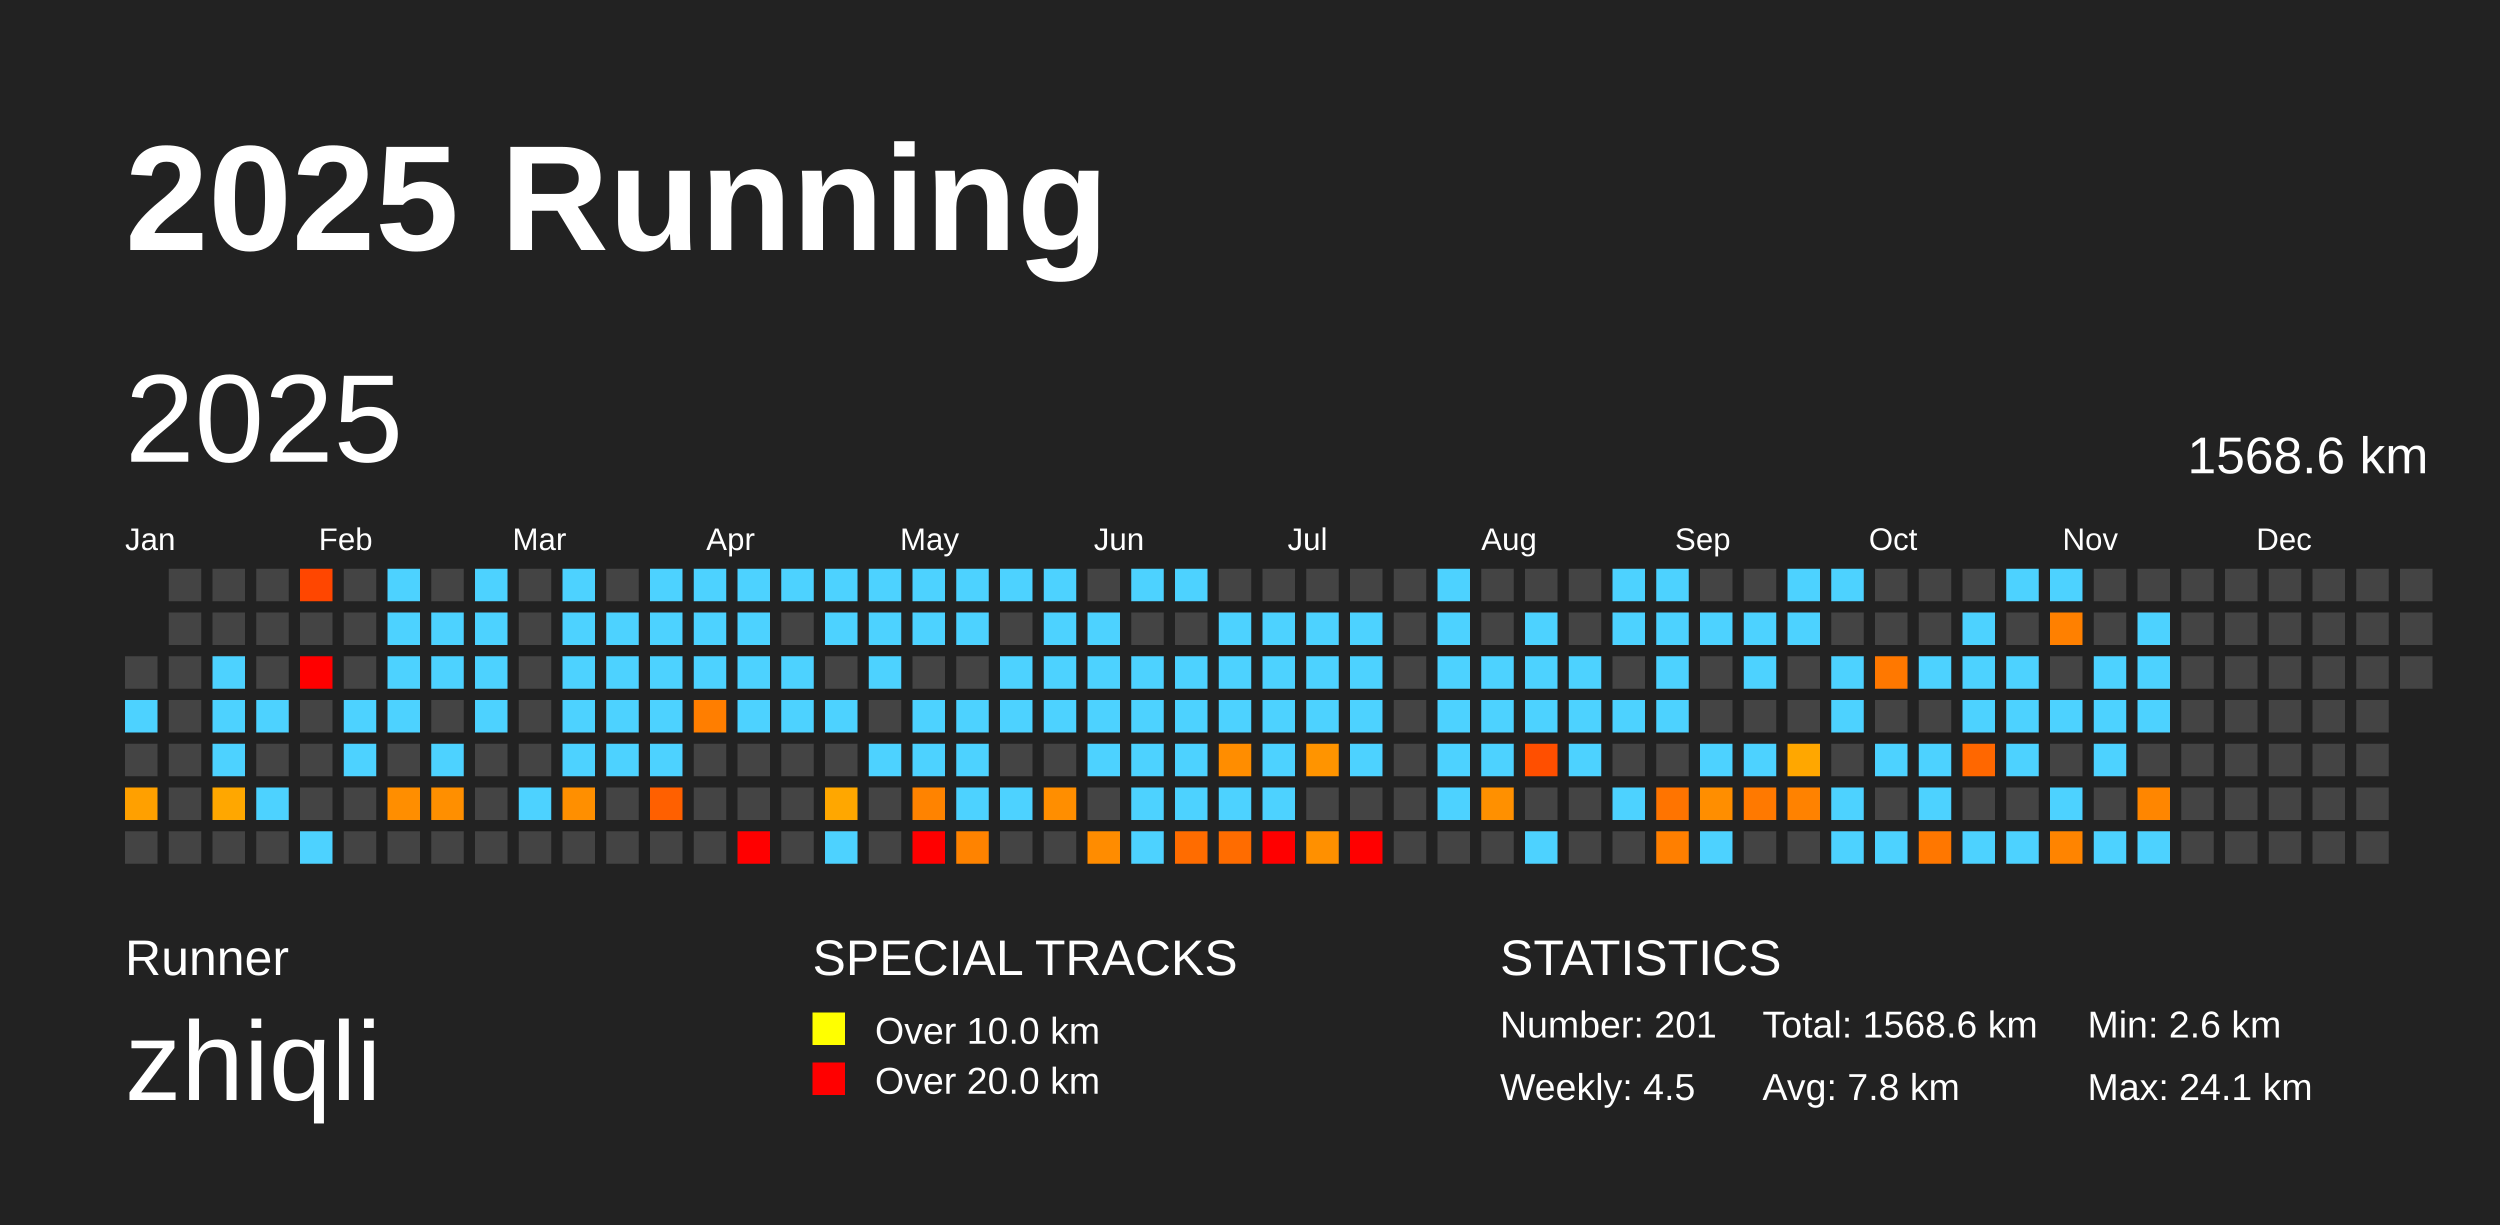
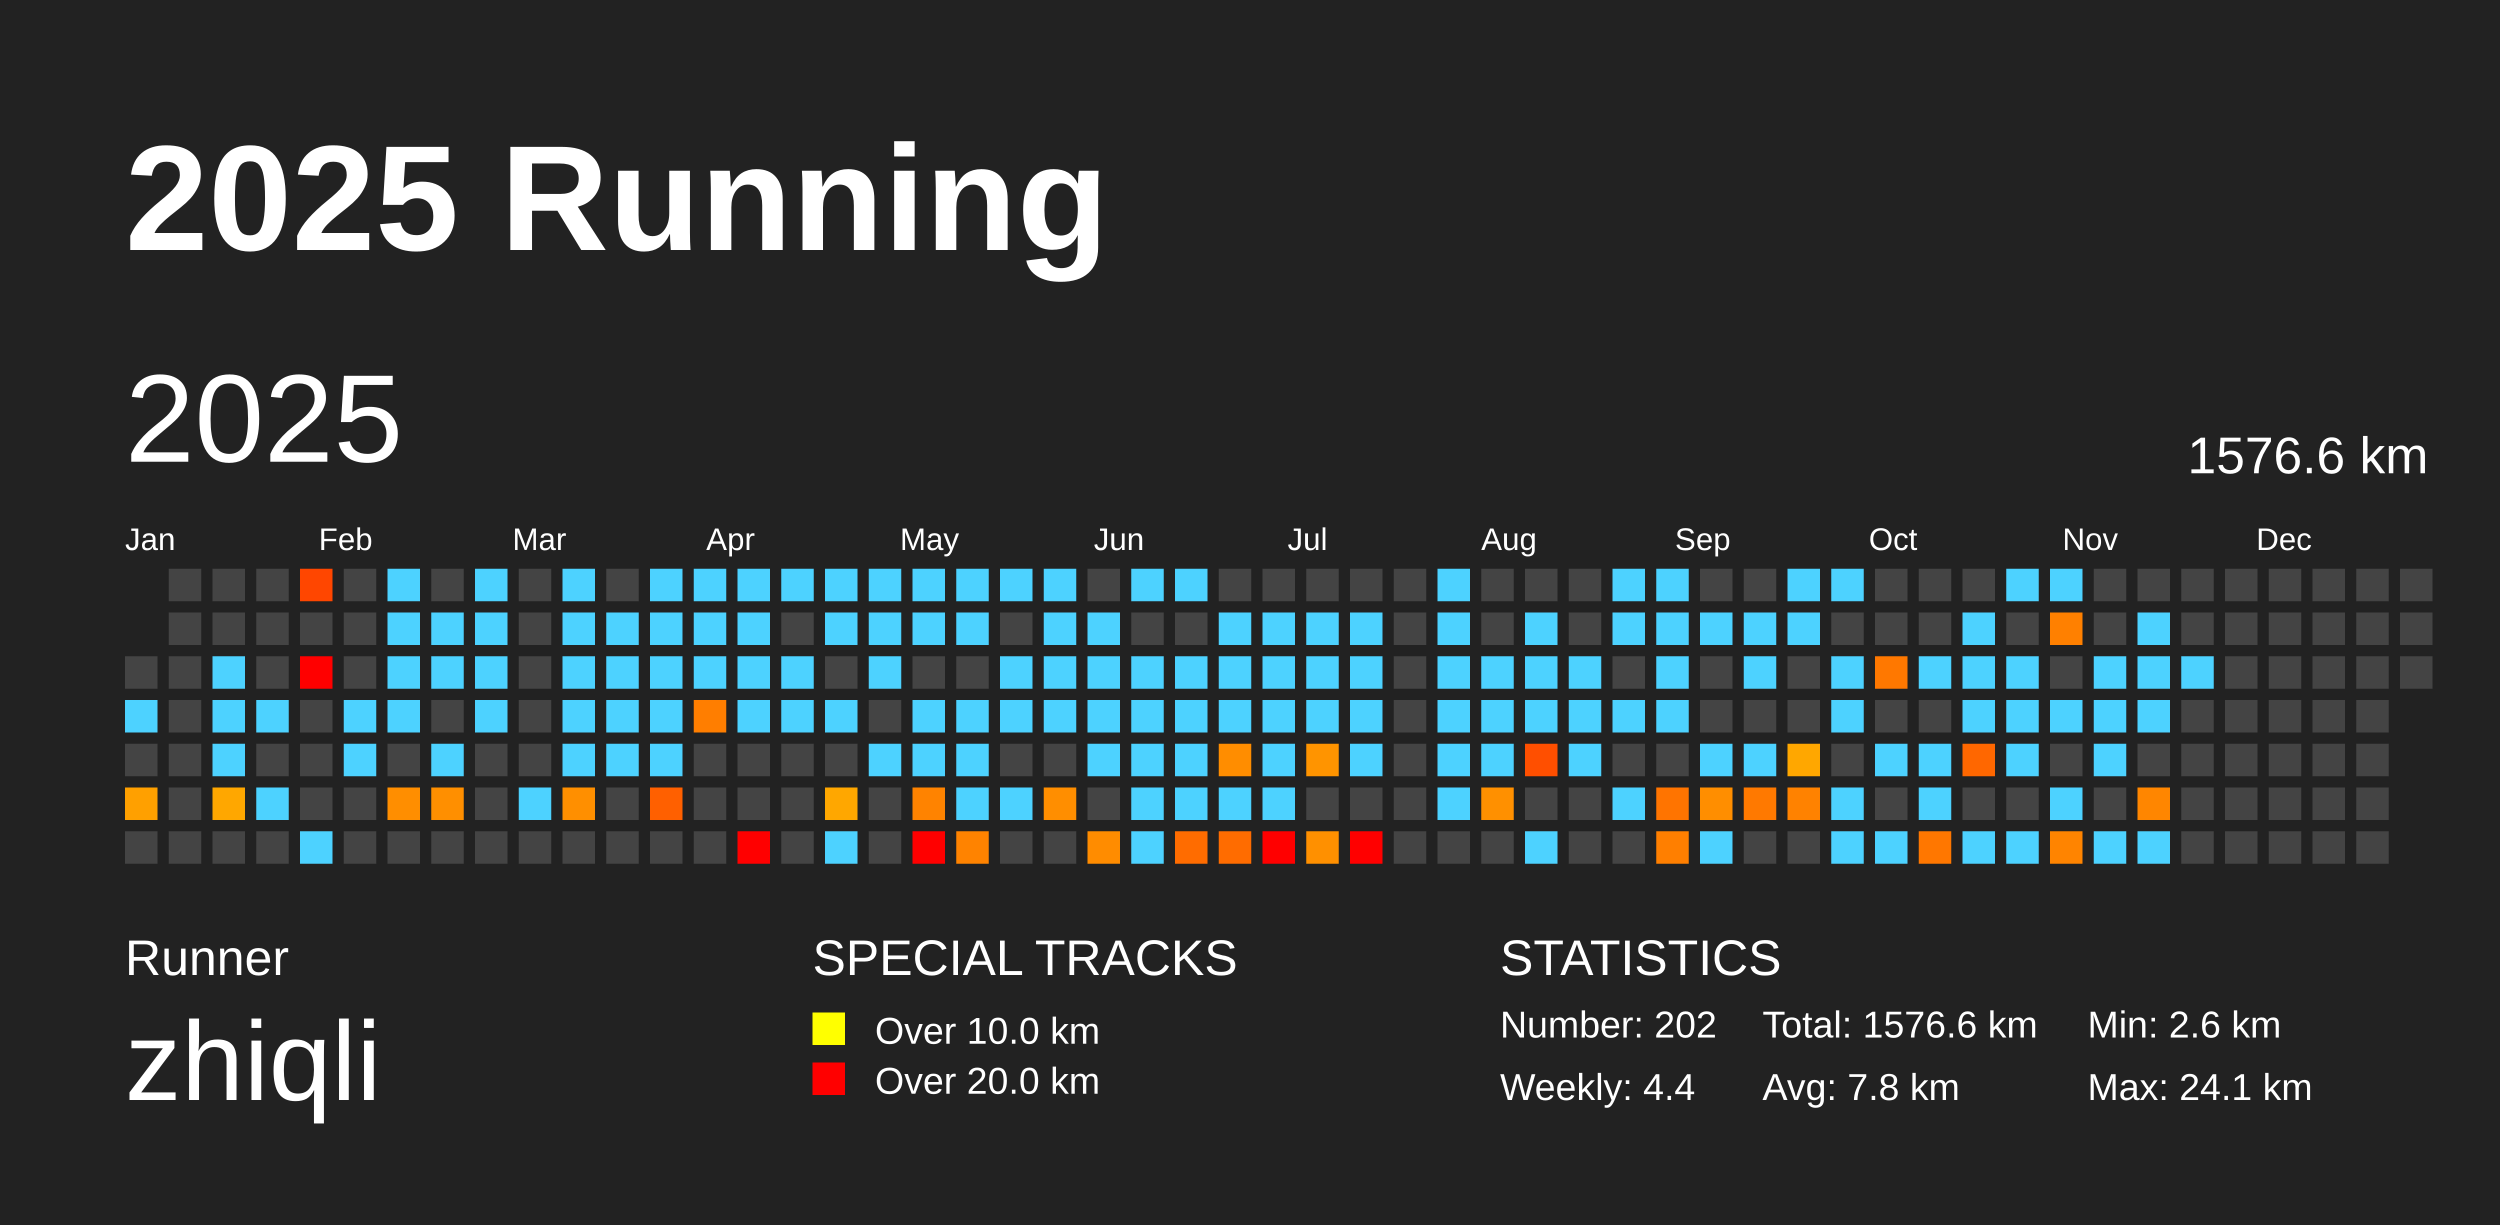
<svg xmlns="http://www.w3.org/2000/svg" baseProfile="full" height="98mm" version="1.1" viewBox="0,0,200,98" width="200mm">
  <defs />
  <rect fill="#222222" height="98" width="200" x="0" y="0" />
  <text fill="#FFFFFF" style="font-size:12px; font-family:Arial; font-weight:bold;" x="10" y="20">2025 Running</text>
  <text fill="#FFFFFF" style="font-size:4px; font-family:Arial" x="10" y="78">Runner</text>
  <text fill="#FFFFFF" style="font-size:9px; font-family:Arial" x="10" y="88">zhiqli</text>
  <text fill="#FFFFFF" style="font-size:4px; font-family:Arial" x="65" y="78">SPECIAL TRACKS</text>
  <rect fill="yellow" height="2.6" width="2.6" x="65" y="81" />
  <text fill="#FFFFFF" style="font-size:3px; font-family:Arial" x="70" y="83.5">Over 10.0 km</text>
  <rect fill="red" height="2.6" width="2.6" x="65" y="85" />
  <text fill="#FFFFFF" style="font-size:3px; font-family:Arial" x="70" y="87.5">Over 20.0 km</text>
  <text fill="#FFFFFF" style="font-size:4px; font-family:Arial" x="120" y="78">STATISTICS</text>
-   <text fill="#FFFFFF" style="font-size:3px; font-family:Arial" x="120" y="83">Number: 201</text>
-   <text fill="#FFFFFF" style="font-size:3px; font-family:Arial" x="120" y="88">Weekly: 4.5</text>
-   <text fill="#FFFFFF" style="font-size:3px; font-family:Arial" x="141" y="83">Total: 1568.6 km</text>
+   <text fill="#FFFFFF" style="font-size:3px; font-family:Arial" x="120" y="83">Number: 202</text>
+   <text fill="#FFFFFF" style="font-size:3px; font-family:Arial" x="120" y="88">Weekly: 4.4</text>
+   <text fill="#FFFFFF" style="font-size:3px; font-family:Arial" x="141" y="83">Total: 1576.6 km</text>
  <text fill="#FFFFFF" style="font-size:3px; font-family:Arial" x="141" y="88">Avg: 7.8 km</text>
  <text fill="#FFFFFF" style="font-size:3px; font-family:Arial" x="167" y="83">Min: 2.6 km</text>
  <text fill="#FFFFFF" style="font-size:3px; font-family:Arial" x="167" y="88">Max: 24.1 km</text>
  <text dominant-baseline="hanging" fill="#FFFFFF" style="font-size:10.0px; font-family:Arial;" x="10" y="30">2025</text>
-   <text dominant-baseline="hanging" fill="#FFFFFF" style="font-size:4.125px; font-family:Arial;" x="175" y="35">1568.6 km</text>
+   <text dominant-baseline="hanging" fill="#FFFFFF" style="font-size:4.125px; font-family:Arial;" x="175" y="35">1576.6 km</text>
  <text fill="#FFFFFF" style="font-size:2.5px; font-family:Arial" x="10.0" y="44">Jan</text>
  <text fill="#FFFFFF" style="font-size:2.5px; font-family:Arial" x="25.5" y="44">Feb</text>
  <text fill="#FFFFFF" style="font-size:2.5px; font-family:Arial" x="41.0" y="44">Mar</text>
  <text fill="#FFFFFF" style="font-size:2.5px; font-family:Arial" x="56.5" y="44">Apr</text>
  <text fill="#FFFFFF" style="font-size:2.5px; font-family:Arial" x="72.0" y="44">May</text>
  <text fill="#FFFFFF" style="font-size:2.5px; font-family:Arial" x="87.5" y="44">Jun</text>
  <text fill="#FFFFFF" style="font-size:2.5px; font-family:Arial" x="103.0" y="44">Jul</text>
  <text fill="#FFFFFF" style="font-size:2.5px; font-family:Arial" x="118.5" y="44">Aug</text>
  <text fill="#FFFFFF" style="font-size:2.5px; font-family:Arial" x="134.0" y="44">Sep</text>
  <text fill="#FFFFFF" style="font-size:2.5px; font-family:Arial" x="149.5" y="44">Oct</text>
  <text fill="#FFFFFF" style="font-size:2.5px; font-family:Arial" x="165.0" y="44">Nov</text>
  <text fill="#FFFFFF" style="font-size:2.5px; font-family:Arial" x="180.5" y="44">Dec</text>
  <rect fill="#444444" height="2.6" width="2.6" x="10.0" y="52.5" />
  <rect fill="#4dd2ff" height="2.6" width="2.6" x="10.0" y="56.0" />
  <rect fill="#444444" height="2.6" width="2.6" x="10.0" y="59.5" />
  <rect fill="#ffa000" height="2.6" width="2.6" x="10.0" y="63.0" />
  <rect fill="#444444" height="2.6" width="2.6" x="10.0" y="66.5" />
  <rect fill="#444444" height="2.6" width="2.6" x="13.5" y="45.5" />
  <rect fill="#444444" height="2.6" width="2.6" x="13.5" y="49.0" />
  <rect fill="#444444" height="2.6" width="2.6" x="13.5" y="52.5" />
  <rect fill="#444444" height="2.6" width="2.6" x="13.5" y="56.0" />
  <rect fill="#444444" height="2.6" width="2.6" x="13.5" y="59.5" />
  <rect fill="#444444" height="2.6" width="2.6" x="13.5" y="63.0" />
  <rect fill="#444444" height="2.6" width="2.6" x="13.5" y="66.5" />
  <rect fill="#444444" height="2.6" width="2.6" x="17.0" y="45.5" />
  <rect fill="#444444" height="2.6" width="2.6" x="17.0" y="49.0" />
  <rect fill="#4dd2ff" height="2.6" width="2.6" x="17.0" y="52.5" />
  <rect fill="#4dd2ff" height="2.6" width="2.6" x="17.0" y="56.0" />
  <rect fill="#4dd2ff" height="2.6" width="2.6" x="17.0" y="59.5" />
  <rect fill="#ffa700" height="2.6" width="2.6" x="17.0" y="63.0" />
  <rect fill="#444444" height="2.6" width="2.6" x="17.0" y="66.5" />
  <rect fill="#444444" height="2.6" width="2.6" x="20.5" y="45.5" />
  <rect fill="#444444" height="2.6" width="2.6" x="20.5" y="49.0" />
  <rect fill="#444444" height="2.6" width="2.6" x="20.5" y="52.5" />
  <rect fill="#4dd2ff" height="2.6" width="2.6" x="20.5" y="56.0" />
  <rect fill="#444444" height="2.6" width="2.6" x="20.5" y="59.5" />
  <rect fill="#4dd2ff" height="2.6" width="2.6" x="20.5" y="63.0" />
  <rect fill="#444444" height="2.6" width="2.6" x="20.5" y="66.5" />
  <rect fill="#ff4600" height="2.6" width="2.6" x="24.0" y="45.5" />
  <rect fill="#444444" height="2.6" width="2.6" x="24.0" y="49.0" />
  <rect fill="red" height="2.6" width="2.6" x="24.0" y="52.5" />
  <rect fill="#444444" height="2.6" width="2.6" x="24.0" y="56.0" />
  <rect fill="#444444" height="2.6" width="2.6" x="24.0" y="59.5" />
  <rect fill="#444444" height="2.6" width="2.6" x="24.0" y="63.0" />
  <rect fill="#4dd2ff" height="2.6" width="2.6" x="24.0" y="66.5" />
  <rect fill="#444444" height="2.6" width="2.6" x="27.5" y="45.5" />
  <rect fill="#444444" height="2.6" width="2.6" x="27.5" y="49.0" />
  <rect fill="#444444" height="2.6" width="2.6" x="27.5" y="52.5" />
  <rect fill="#4dd2ff" height="2.6" width="2.6" x="27.5" y="56.0" />
  <rect fill="#4dd2ff" height="2.6" width="2.6" x="27.5" y="59.5" />
  <rect fill="#444444" height="2.6" width="2.6" x="27.5" y="63.0" />
  <rect fill="#444444" height="2.6" width="2.6" x="27.5" y="66.5" />
  <rect fill="#4dd2ff" height="2.6" width="2.6" x="31.0" y="45.5" />
  <rect fill="#4dd2ff" height="2.6" width="2.6" x="31.0" y="49.0" />
  <rect fill="#4dd2ff" height="2.6" width="2.6" x="31.0" y="52.5" />
  <rect fill="#4dd2ff" height="2.6" width="2.6" x="31.0" y="56.0" />
  <rect fill="#444444" height="2.6" width="2.6" x="31.0" y="59.5" />
  <rect fill="#ff8e00" height="2.6" width="2.6" x="31.0" y="63.0" />
  <rect fill="#444444" height="2.6" width="2.6" x="31.0" y="66.5" />
  <rect fill="#444444" height="2.6" width="2.6" x="34.5" y="45.5" />
  <rect fill="#4dd2ff" height="2.6" width="2.6" x="34.5" y="49.0" />
  <rect fill="#4dd2ff" height="2.6" width="2.6" x="34.5" y="52.5" />
  <rect fill="#444444" height="2.6" width="2.6" x="34.5" y="56.0" />
  <rect fill="#4dd2ff" height="2.6" width="2.6" x="34.5" y="59.5" />
  <rect fill="#ff8f00" height="2.6" width="2.6" x="34.5" y="63.0" />
  <rect fill="#444444" height="2.6" width="2.6" x="34.5" y="66.5" />
  <rect fill="#4dd2ff" height="2.6" width="2.6" x="38.0" y="45.5" />
  <rect fill="#4dd2ff" height="2.6" width="2.6" x="38.0" y="49.0" />
  <rect fill="#4dd2ff" height="2.6" width="2.6" x="38.0" y="52.5" />
  <rect fill="#4dd2ff" height="2.6" width="2.6" x="38.0" y="56.0" />
  <rect fill="#444444" height="2.6" width="2.6" x="38.0" y="59.5" />
  <rect fill="#444444" height="2.6" width="2.6" x="38.0" y="63.0" />
  <rect fill="#444444" height="2.6" width="2.6" x="38.0" y="66.5" />
  <rect fill="#444444" height="2.6" width="2.6" x="41.5" y="45.5" />
  <rect fill="#444444" height="2.6" width="2.6" x="41.5" y="49.0" />
  <rect fill="#444444" height="2.6" width="2.6" x="41.5" y="52.5" />
  <rect fill="#444444" height="2.6" width="2.6" x="41.5" y="56.0" />
  <rect fill="#444444" height="2.6" width="2.6" x="41.5" y="59.5" />
  <rect fill="#4dd2ff" height="2.6" width="2.6" x="41.5" y="63.0" />
  <rect fill="#444444" height="2.6" width="2.6" x="41.5" y="66.5" />
  <rect fill="#4dd2ff" height="2.6" width="2.6" x="45.0" y="45.5" />
  <rect fill="#4dd2ff" height="2.6" width="2.6" x="45.0" y="49.0" />
  <rect fill="#4dd2ff" height="2.6" width="2.6" x="45.0" y="52.5" />
  <rect fill="#4dd2ff" height="2.6" width="2.6" x="45.0" y="56.0" />
  <rect fill="#4dd2ff" height="2.6" width="2.6" x="45.0" y="59.5" />
  <rect fill="#ff8f00" height="2.6" width="2.6" x="45.0" y="63.0" />
  <rect fill="#444444" height="2.6" width="2.6" x="45.0" y="66.5" />
  <rect fill="#444444" height="2.6" width="2.6" x="48.5" y="45.5" />
  <rect fill="#4dd2ff" height="2.6" width="2.6" x="48.5" y="49.0" />
  <rect fill="#4dd2ff" height="2.6" width="2.6" x="48.5" y="52.5" />
  <rect fill="#4dd2ff" height="2.6" width="2.6" x="48.5" y="56.0" />
  <rect fill="#4dd2ff" height="2.6" width="2.6" x="48.5" y="59.5" />
  <rect fill="#444444" height="2.6" width="2.6" x="48.5" y="63.0" />
  <rect fill="#444444" height="2.6" width="2.6" x="48.5" y="66.5" />
  <rect fill="#4dd2ff" height="2.6" width="2.6" x="52.0" y="45.5" />
  <rect fill="#4dd2ff" height="2.6" width="2.6" x="52.0" y="49.0" />
  <rect fill="#4dd2ff" height="2.6" width="2.6" x="52.0" y="52.5" />
  <rect fill="#4dd2ff" height="2.6" width="2.6" x="52.0" y="56.0" />
  <rect fill="#4dd2ff" height="2.6" width="2.6" x="52.0" y="59.5" />
  <rect fill="#ff6000" height="2.6" width="2.6" x="52.0" y="63.0" />
  <rect fill="#444444" height="2.6" width="2.6" x="52.0" y="66.5" />
  <rect fill="#4dd2ff" height="2.6" width="2.6" x="55.5" y="45.5" />
  <rect fill="#4dd2ff" height="2.6" width="2.6" x="55.5" y="49.0" />
  <rect fill="#4dd2ff" height="2.6" width="2.6" x="55.5" y="52.5" />
  <rect fill="#ff7e00" height="2.6" width="2.6" x="55.5" y="56.0" />
  <rect fill="#444444" height="2.6" width="2.6" x="55.5" y="59.5" />
  <rect fill="#444444" height="2.6" width="2.6" x="55.5" y="63.0" />
  <rect fill="#444444" height="2.6" width="2.6" x="55.5" y="66.5" />
  <rect fill="#4dd2ff" height="2.6" width="2.6" x="59.0" y="45.5" />
  <rect fill="#4dd2ff" height="2.6" width="2.6" x="59.0" y="49.0" />
  <rect fill="#4dd2ff" height="2.6" width="2.6" x="59.0" y="52.5" />
  <rect fill="#4dd2ff" height="2.6" width="2.6" x="59.0" y="56.0" />
  <rect fill="#444444" height="2.6" width="2.6" x="59.0" y="59.5" />
  <rect fill="#444444" height="2.6" width="2.6" x="59.0" y="63.0" />
  <rect fill="red" height="2.6" width="2.6" x="59.0" y="66.5" />
  <rect fill="#4dd2ff" height="2.6" width="2.6" x="62.5" y="45.5" />
  <rect fill="#444444" height="2.6" width="2.6" x="62.5" y="49.0" />
  <rect fill="#4dd2ff" height="2.6" width="2.6" x="62.5" y="52.5" />
  <rect fill="#4dd2ff" height="2.6" width="2.6" x="62.5" y="56.0" />
  <rect fill="#444444" height="2.6" width="2.6" x="62.5" y="59.5" />
  <rect fill="#444444" height="2.6" width="2.6" x="62.5" y="63.0" />
  <rect fill="#444444" height="2.6" width="2.6" x="62.5" y="66.5" />
  <rect fill="#4dd2ff" height="2.6" width="2.6" x="66.0" y="45.5" />
  <rect fill="#4dd2ff" height="2.6" width="2.6" x="66.0" y="49.0" />
  <rect fill="#444444" height="2.6" width="2.6" x="66.0" y="52.5" />
  <rect fill="#4dd2ff" height="2.6" width="2.6" x="66.0" y="56.0" />
  <rect fill="#444444" height="2.6" width="2.6" x="66.0" y="59.5" />
  <rect fill="#ffa700" height="2.6" width="2.6" x="66.0" y="63.0" />
  <rect fill="#4dd2ff" height="2.6" width="2.6" x="66.0" y="66.5" />
  <rect fill="#4dd2ff" height="2.6" width="2.6" x="69.5" y="45.5" />
  <rect fill="#4dd2ff" height="2.6" width="2.6" x="69.5" y="49.0" />
  <rect fill="#4dd2ff" height="2.6" width="2.6" x="69.5" y="52.5" />
  <rect fill="#444444" height="2.6" width="2.6" x="69.5" y="56.0" />
  <rect fill="#4dd2ff" height="2.6" width="2.6" x="69.5" y="59.5" />
  <rect fill="#444444" height="2.6" width="2.6" x="69.5" y="63.0" />
  <rect fill="#444444" height="2.6" width="2.6" x="69.5" y="66.5" />
  <rect fill="#4dd2ff" height="2.6" width="2.6" x="73.0" y="45.5" />
  <rect fill="#4dd2ff" height="2.6" width="2.6" x="73.0" y="49.0" />
  <rect fill="#444444" height="2.6" width="2.6" x="73.0" y="52.5" />
  <rect fill="#4dd2ff" height="2.6" width="2.6" x="73.0" y="56.0" />
  <rect fill="#4dd2ff" height="2.6" width="2.6" x="73.0" y="59.5" />
  <rect fill="#ff8300" height="2.6" width="2.6" x="73.0" y="63.0" />
  <rect fill="red" height="2.6" width="2.6" x="73.0" y="66.5" />
  <rect fill="#4dd2ff" height="2.6" width="2.6" x="76.5" y="45.5" />
  <rect fill="#4dd2ff" height="2.6" width="2.6" x="76.5" y="49.0" />
  <rect fill="#444444" height="2.6" width="2.6" x="76.5" y="52.5" />
  <rect fill="#4dd2ff" height="2.6" width="2.6" x="76.5" y="56.0" />
  <rect fill="#4dd2ff" height="2.6" width="2.6" x="76.5" y="59.5" />
  <rect fill="#4dd2ff" height="2.6" width="2.6" x="76.5" y="63.0" />
  <rect fill="#ff8300" height="2.6" width="2.6" x="76.5" y="66.5" />
  <rect fill="#4dd2ff" height="2.6" width="2.6" x="80.0" y="45.5" />
  <rect fill="#444444" height="2.6" width="2.6" x="80.0" y="49.0" />
  <rect fill="#4dd2ff" height="2.6" width="2.6" x="80.0" y="52.5" />
  <rect fill="#4dd2ff" height="2.6" width="2.6" x="80.0" y="56.0" />
  <rect fill="#444444" height="2.6" width="2.6" x="80.0" y="59.5" />
  <rect fill="#4dd2ff" height="2.6" width="2.6" x="80.0" y="63.0" />
  <rect fill="#444444" height="2.6" width="2.6" x="80.0" y="66.5" />
  <rect fill="#4dd2ff" height="2.6" width="2.6" x="83.5" y="45.5" />
  <rect fill="#4dd2ff" height="2.6" width="2.6" x="83.5" y="49.0" />
  <rect fill="#4dd2ff" height="2.6" width="2.6" x="83.5" y="52.5" />
  <rect fill="#4dd2ff" height="2.6" width="2.6" x="83.5" y="56.0" />
  <rect fill="#444444" height="2.6" width="2.6" x="83.5" y="59.5" />
  <rect fill="#ff8e00" height="2.6" width="2.6" x="83.5" y="63.0" />
  <rect fill="#444444" height="2.6" width="2.6" x="83.5" y="66.5" />
  <rect fill="#444444" height="2.6" width="2.6" x="87.0" y="45.5" />
  <rect fill="#4dd2ff" height="2.6" width="2.6" x="87.0" y="49.0" />
  <rect fill="#4dd2ff" height="2.6" width="2.6" x="87.0" y="52.5" />
  <rect fill="#4dd2ff" height="2.6" width="2.6" x="87.0" y="56.0" />
  <rect fill="#4dd2ff" height="2.6" width="2.6" x="87.0" y="59.5" />
  <rect fill="#444444" height="2.6" width="2.6" x="87.0" y="63.0" />
  <rect fill="#ff8c00" height="2.6" width="2.6" x="87.0" y="66.5" />
  <rect fill="#4dd2ff" height="2.6" width="2.6" x="90.5" y="45.5" />
  <rect fill="#444444" height="2.6" width="2.6" x="90.5" y="49.0" />
  <rect fill="#4dd2ff" height="2.6" width="2.6" x="90.5" y="52.5" />
  <rect fill="#4dd2ff" height="2.6" width="2.6" x="90.5" y="56.0" />
  <rect fill="#4dd2ff" height="2.6" width="2.6" x="90.5" y="59.5" />
  <rect fill="#4dd2ff" height="2.6" width="2.6" x="90.5" y="63.0" />
  <rect fill="#4dd2ff" height="2.6" width="2.6" x="90.5" y="66.5" />
  <rect fill="#4dd2ff" height="2.6" width="2.6" x="94.0" y="45.5" />
  <rect fill="#444444" height="2.6" width="2.6" x="94.0" y="49.0" />
  <rect fill="#4dd2ff" height="2.6" width="2.6" x="94.0" y="52.5" />
  <rect fill="#4dd2ff" height="2.6" width="2.6" x="94.0" y="56.0" />
  <rect fill="#4dd2ff" height="2.6" width="2.6" x="94.0" y="59.5" />
  <rect fill="#4dd2ff" height="2.6" width="2.6" x="94.0" y="63.0" />
  <rect fill="#ff6c00" height="2.6" width="2.6" x="94.0" y="66.5" />
  <rect fill="#444444" height="2.6" width="2.6" x="97.5" y="45.5" />
  <rect fill="#4dd2ff" height="2.6" width="2.6" x="97.5" y="49.0" />
  <rect fill="#4dd2ff" height="2.6" width="2.6" x="97.5" y="52.5" />
  <rect fill="#4dd2ff" height="2.6" width="2.6" x="97.5" y="56.0" />
  <rect fill="#ff8d00" height="2.6" width="2.6" x="97.5" y="59.5" />
  <rect fill="#4dd2ff" height="2.6" width="2.6" x="97.5" y="63.0" />
  <rect fill="#ff6c00" height="2.6" width="2.6" x="97.5" y="66.5" />
  <rect fill="#444444" height="2.6" width="2.6" x="101.0" y="45.5" />
  <rect fill="#4dd2ff" height="2.6" width="2.6" x="101.0" y="49.0" />
  <rect fill="#4dd2ff" height="2.6" width="2.6" x="101.0" y="52.5" />
  <rect fill="#4dd2ff" height="2.6" width="2.6" x="101.0" y="56.0" />
  <rect fill="#4dd2ff" height="2.6" width="2.6" x="101.0" y="59.5" />
  <rect fill="#4dd2ff" height="2.6" width="2.6" x="101.0" y="63.0" />
  <rect fill="red" height="2.6" width="2.6" x="101.0" y="66.5" />
  <rect fill="#444444" height="2.6" width="2.6" x="104.5" y="45.5" />
  <rect fill="#4dd2ff" height="2.6" width="2.6" x="104.5" y="49.0" />
  <rect fill="#4dd2ff" height="2.6" width="2.6" x="104.5" y="52.5" />
  <rect fill="#4dd2ff" height="2.6" width="2.6" x="104.5" y="56.0" />
  <rect fill="#ff9400" height="2.6" width="2.6" x="104.5" y="59.5" />
  <rect fill="#444444" height="2.6" width="2.6" x="104.5" y="63.0" />
  <rect fill="#ff9000" height="2.6" width="2.6" x="104.5" y="66.5" />
  <rect fill="#444444" height="2.6" width="2.6" x="108.0" y="45.5" />
  <rect fill="#4dd2ff" height="2.6" width="2.6" x="108.0" y="49.0" />
  <rect fill="#4dd2ff" height="2.6" width="2.6" x="108.0" y="52.5" />
  <rect fill="#4dd2ff" height="2.6" width="2.6" x="108.0" y="56.0" />
  <rect fill="#4dd2ff" height="2.6" width="2.6" x="108.0" y="59.5" />
  <rect fill="#444444" height="2.6" width="2.6" x="108.0" y="63.0" />
  <rect fill="red" height="2.6" width="2.6" x="108.0" y="66.5" />
  <rect fill="#444444" height="2.6" width="2.6" x="111.5" y="45.5" />
  <rect fill="#444444" height="2.6" width="2.6" x="111.5" y="49.0" />
  <rect fill="#444444" height="2.6" width="2.6" x="111.5" y="52.5" />
  <rect fill="#444444" height="2.6" width="2.6" x="111.5" y="56.0" />
  <rect fill="#444444" height="2.6" width="2.6" x="111.5" y="59.5" />
  <rect fill="#444444" height="2.6" width="2.6" x="111.5" y="63.0" />
  <rect fill="#444444" height="2.6" width="2.6" x="111.5" y="66.5" />
  <rect fill="#4dd2ff" height="2.6" width="2.6" x="115.0" y="45.5" />
  <rect fill="#4dd2ff" height="2.6" width="2.6" x="115.0" y="49.0" />
  <rect fill="#4dd2ff" height="2.6" width="2.6" x="115.0" y="52.5" />
  <rect fill="#4dd2ff" height="2.6" width="2.6" x="115.0" y="56.0" />
  <rect fill="#4dd2ff" height="2.6" width="2.6" x="115.0" y="59.5" />
  <rect fill="#4dd2ff" height="2.6" width="2.6" x="115.0" y="63.0" />
  <rect fill="#444444" height="2.6" width="2.6" x="115.0" y="66.5" />
  <rect fill="#444444" height="2.6" width="2.6" x="118.5" y="45.5" />
  <rect fill="#444444" height="2.6" width="2.6" x="118.5" y="49.0" />
  <rect fill="#4dd2ff" height="2.6" width="2.6" x="118.5" y="52.5" />
  <rect fill="#4dd2ff" height="2.6" width="2.6" x="118.5" y="56.0" />
  <rect fill="#4dd2ff" height="2.6" width="2.6" x="118.5" y="59.5" />
  <rect fill="#ff9000" height="2.6" width="2.6" x="118.5" y="63.0" />
  <rect fill="#444444" height="2.6" width="2.6" x="118.5" y="66.5" />
  <rect fill="#444444" height="2.6" width="2.6" x="122.0" y="45.5" />
  <rect fill="#4dd2ff" height="2.6" width="2.6" x="122.0" y="49.0" />
  <rect fill="#4dd2ff" height="2.6" width="2.6" x="122.0" y="52.5" />
  <rect fill="#4dd2ff" height="2.6" width="2.6" x="122.0" y="56.0" />
  <rect fill="#ff4f00" height="2.6" width="2.6" x="122.0" y="59.5" />
  <rect fill="#444444" height="2.6" width="2.6" x="122.0" y="63.0" />
  <rect fill="#4dd2ff" height="2.6" width="2.6" x="122.0" y="66.5" />
  <rect fill="#444444" height="2.6" width="2.6" x="125.5" y="45.5" />
  <rect fill="#444444" height="2.6" width="2.6" x="125.5" y="49.0" />
  <rect fill="#4dd2ff" height="2.6" width="2.6" x="125.5" y="52.5" />
  <rect fill="#4dd2ff" height="2.6" width="2.6" x="125.5" y="56.0" />
  <rect fill="#4dd2ff" height="2.6" width="2.6" x="125.5" y="59.5" />
  <rect fill="#444444" height="2.6" width="2.6" x="125.5" y="63.0" />
  <rect fill="#444444" height="2.6" width="2.6" x="125.5" y="66.5" />
  <rect fill="#4dd2ff" height="2.6" width="2.6" x="129.0" y="45.5" />
  <rect fill="#4dd2ff" height="2.6" width="2.6" x="129.0" y="49.0" />
  <rect fill="#444444" height="2.6" width="2.6" x="129.0" y="52.5" />
  <rect fill="#4dd2ff" height="2.6" width="2.6" x="129.0" y="56.0" />
  <rect fill="#444444" height="2.6" width="2.6" x="129.0" y="59.5" />
  <rect fill="#4dd2ff" height="2.6" width="2.6" x="129.0" y="63.0" />
  <rect fill="#444444" height="2.6" width="2.6" x="129.0" y="66.5" />
  <rect fill="#4dd2ff" height="2.6" width="2.6" x="132.5" y="45.5" />
  <rect fill="#4dd2ff" height="2.6" width="2.6" x="132.5" y="49.0" />
  <rect fill="#4dd2ff" height="2.6" width="2.6" x="132.5" y="52.5" />
  <rect fill="#4dd2ff" height="2.6" width="2.6" x="132.5" y="56.0" />
  <rect fill="#444444" height="2.6" width="2.6" x="132.5" y="59.5" />
  <rect fill="#ff7400" height="2.6" width="2.6" x="132.5" y="63.0" />
  <rect fill="#ff7f00" height="2.6" width="2.6" x="132.5" y="66.5" />
  <rect fill="#444444" height="2.6" width="2.6" x="136.0" y="45.5" />
  <rect fill="#4dd2ff" height="2.6" width="2.6" x="136.0" y="49.0" />
  <rect fill="#444444" height="2.6" width="2.6" x="136.0" y="52.5" />
  <rect fill="#444444" height="2.6" width="2.6" x="136.0" y="56.0" />
  <rect fill="#4dd2ff" height="2.6" width="2.6" x="136.0" y="59.5" />
  <rect fill="#ff8e00" height="2.6" width="2.6" x="136.0" y="63.0" />
  <rect fill="#4dd2ff" height="2.6" width="2.6" x="136.0" y="66.5" />
  <rect fill="#444444" height="2.6" width="2.6" x="139.5" y="45.5" />
  <rect fill="#4dd2ff" height="2.6" width="2.6" x="139.5" y="49.0" />
  <rect fill="#4dd2ff" height="2.6" width="2.6" x="139.5" y="52.5" />
  <rect fill="#444444" height="2.6" width="2.6" x="139.5" y="56.0" />
  <rect fill="#4dd2ff" height="2.6" width="2.6" x="139.5" y="59.5" />
  <rect fill="#ff7900" height="2.6" width="2.6" x="139.5" y="63.0" />
  <rect fill="#444444" height="2.6" width="2.6" x="139.5" y="66.5" />
  <rect fill="#4dd2ff" height="2.6" width="2.6" x="143.0" y="45.5" />
  <rect fill="#4dd2ff" height="2.6" width="2.6" x="143.0" y="49.0" />
  <rect fill="#444444" height="2.6" width="2.6" x="143.0" y="52.5" />
  <rect fill="#444444" height="2.6" width="2.6" x="143.0" y="56.0" />
  <rect fill="#ffa700" height="2.6" width="2.6" x="143.0" y="59.5" />
  <rect fill="#ff8200" height="2.6" width="2.6" x="143.0" y="63.0" />
  <rect fill="#444444" height="2.6" width="2.6" x="143.0" y="66.5" />
  <rect fill="#4dd2ff" height="2.6" width="2.6" x="146.5" y="45.5" />
  <rect fill="#444444" height="2.6" width="2.6" x="146.5" y="49.0" />
  <rect fill="#4dd2ff" height="2.6" width="2.6" x="146.5" y="52.5" />
  <rect fill="#4dd2ff" height="2.6" width="2.6" x="146.5" y="56.0" />
  <rect fill="#444444" height="2.6" width="2.6" x="146.5" y="59.5" />
  <rect fill="#4dd2ff" height="2.6" width="2.6" x="146.5" y="63.0" />
  <rect fill="#4dd2ff" height="2.6" width="2.6" x="146.5" y="66.5" />
  <rect fill="#444444" height="2.6" width="2.6" x="150.0" y="45.5" />
  <rect fill="#444444" height="2.6" width="2.6" x="150.0" y="49.0" />
  <rect fill="#ff7800" height="2.6" width="2.6" x="150.0" y="52.5" />
  <rect fill="#444444" height="2.6" width="2.6" x="150.0" y="56.0" />
  <rect fill="#4dd2ff" height="2.6" width="2.6" x="150.0" y="59.5" />
  <rect fill="#444444" height="2.6" width="2.6" x="150.0" y="63.0" />
  <rect fill="#4dd2ff" height="2.6" width="2.6" x="150.0" y="66.5" />
  <rect fill="#444444" height="2.6" width="2.6" x="153.5" y="45.5" />
  <rect fill="#444444" height="2.6" width="2.6" x="153.5" y="49.0" />
  <rect fill="#4dd2ff" height="2.6" width="2.6" x="153.5" y="52.5" />
  <rect fill="#444444" height="2.6" width="2.6" x="153.5" y="56.0" />
  <rect fill="#4dd2ff" height="2.6" width="2.6" x="153.5" y="59.5" />
  <rect fill="#4dd2ff" height="2.6" width="2.6" x="153.5" y="63.0" />
  <rect fill="#ff7700" height="2.6" width="2.6" x="153.5" y="66.5" />
  <rect fill="#444444" height="2.6" width="2.6" x="157.0" y="45.5" />
  <rect fill="#4dd2ff" height="2.6" width="2.6" x="157.0" y="49.0" />
  <rect fill="#4dd2ff" height="2.6" width="2.6" x="157.0" y="52.5" />
  <rect fill="#4dd2ff" height="2.6" width="2.6" x="157.0" y="56.0" />
  <rect fill="#ff6700" height="2.6" width="2.6" x="157.0" y="59.5" />
  <rect fill="#444444" height="2.6" width="2.6" x="157.0" y="63.0" />
  <rect fill="#4dd2ff" height="2.6" width="2.6" x="157.0" y="66.5" />
  <rect fill="#4dd2ff" height="2.6" width="2.6" x="160.5" y="45.5" />
  <rect fill="#444444" height="2.6" width="2.6" x="160.5" y="49.0" />
  <rect fill="#4dd2ff" height="2.6" width="2.6" x="160.5" y="52.5" />
  <rect fill="#4dd2ff" height="2.6" width="2.6" x="160.5" y="56.0" />
  <rect fill="#4dd2ff" height="2.6" width="2.6" x="160.5" y="59.5" />
  <rect fill="#444444" height="2.6" width="2.6" x="160.5" y="63.0" />
  <rect fill="#4dd2ff" height="2.6" width="2.6" x="160.5" y="66.5" />
  <rect fill="#4dd2ff" height="2.6" width="2.6" x="164.0" y="45.5" />
  <rect fill="#ff8000" height="2.6" width="2.6" x="164.0" y="49.0" />
  <rect fill="#444444" height="2.6" width="2.6" x="164.0" y="52.5" />
  <rect fill="#4dd2ff" height="2.6" width="2.6" x="164.0" y="56.0" />
  <rect fill="#444444" height="2.6" width="2.6" x="164.0" y="59.5" />
  <rect fill="#4dd2ff" height="2.6" width="2.6" x="164.0" y="63.0" />
  <rect fill="#ff8400" height="2.6" width="2.6" x="164.0" y="66.5" />
  <rect fill="#444444" height="2.6" width="2.6" x="167.5" y="45.5" />
  <rect fill="#444444" height="2.6" width="2.6" x="167.5" y="49.0" />
  <rect fill="#4dd2ff" height="2.6" width="2.6" x="167.5" y="52.5" />
  <rect fill="#4dd2ff" height="2.6" width="2.6" x="167.5" y="56.0" />
  <rect fill="#4dd2ff" height="2.6" width="2.6" x="167.5" y="59.5" />
  <rect fill="#444444" height="2.6" width="2.6" x="167.5" y="63.0" />
  <rect fill="#4dd2ff" height="2.6" width="2.6" x="167.5" y="66.5" />
  <rect fill="#444444" height="2.6" width="2.6" x="171.0" y="45.5" />
  <rect fill="#4dd2ff" height="2.6" width="2.6" x="171.0" y="49.0" />
  <rect fill="#4dd2ff" height="2.6" width="2.6" x="171.0" y="52.5" />
  <rect fill="#4dd2ff" height="2.6" width="2.6" x="171.0" y="56.0" />
  <rect fill="#444444" height="2.6" width="2.6" x="171.0" y="59.5" />
  <rect fill="#ff8600" height="2.6" width="2.6" x="171.0" y="63.0" />
  <rect fill="#4dd2ff" height="2.6" width="2.6" x="171.0" y="66.5" />
  <rect fill="#444444" height="2.6" width="2.6" x="174.5" y="45.5" />
  <rect fill="#444444" height="2.6" width="2.6" x="174.5" y="49.0" />
-   <rect fill="#444444" height="2.6" width="2.6" x="174.5" y="52.5" />
+   <rect fill="#4dd2ff" height="2.6" width="2.6" x="174.5" y="52.5" />
  <rect fill="#444444" height="2.6" width="2.6" x="174.5" y="56.0" />
  <rect fill="#444444" height="2.6" width="2.6" x="174.5" y="59.5" />
  <rect fill="#444444" height="2.6" width="2.6" x="174.5" y="63.0" />
  <rect fill="#444444" height="2.6" width="2.6" x="174.5" y="66.5" />
  <rect fill="#444444" height="2.6" width="2.6" x="178.0" y="45.5" />
  <rect fill="#444444" height="2.6" width="2.6" x="178.0" y="49.0" />
  <rect fill="#444444" height="2.6" width="2.6" x="178.0" y="52.5" />
  <rect fill="#444444" height="2.6" width="2.6" x="178.0" y="56.0" />
  <rect fill="#444444" height="2.6" width="2.6" x="178.0" y="59.5" />
  <rect fill="#444444" height="2.6" width="2.6" x="178.0" y="63.0" />
  <rect fill="#444444" height="2.6" width="2.6" x="178.0" y="66.5" />
  <rect fill="#444444" height="2.6" width="2.6" x="181.5" y="45.5" />
  <rect fill="#444444" height="2.6" width="2.6" x="181.5" y="49.0" />
  <rect fill="#444444" height="2.6" width="2.6" x="181.5" y="52.5" />
  <rect fill="#444444" height="2.6" width="2.6" x="181.5" y="56.0" />
  <rect fill="#444444" height="2.6" width="2.6" x="181.5" y="59.5" />
  <rect fill="#444444" height="2.6" width="2.6" x="181.5" y="63.0" />
  <rect fill="#444444" height="2.6" width="2.6" x="181.5" y="66.5" />
  <rect fill="#444444" height="2.6" width="2.6" x="185.0" y="45.5" />
  <rect fill="#444444" height="2.6" width="2.6" x="185.0" y="49.0" />
  <rect fill="#444444" height="2.6" width="2.6" x="185.0" y="52.5" />
  <rect fill="#444444" height="2.6" width="2.6" x="185.0" y="56.0" />
  <rect fill="#444444" height="2.6" width="2.6" x="185.0" y="59.5" />
  <rect fill="#444444" height="2.6" width="2.6" x="185.0" y="63.0" />
  <rect fill="#444444" height="2.6" width="2.6" x="185.0" y="66.5" />
  <rect fill="#444444" height="2.6" width="2.6" x="188.5" y="45.5" />
  <rect fill="#444444" height="2.6" width="2.6" x="188.5" y="49.0" />
  <rect fill="#444444" height="2.6" width="2.6" x="188.5" y="52.5" />
  <rect fill="#444444" height="2.6" width="2.6" x="188.5" y="56.0" />
  <rect fill="#444444" height="2.6" width="2.6" x="188.5" y="59.5" />
  <rect fill="#444444" height="2.6" width="2.6" x="188.5" y="63.0" />
  <rect fill="#444444" height="2.6" width="2.6" x="188.5" y="66.5" />
  <rect fill="#444444" height="2.6" width="2.6" x="192.0" y="45.5" />
  <rect fill="#444444" height="2.6" width="2.6" x="192.0" y="49.0" />
  <rect fill="#444444" height="2.6" width="2.6" x="192.0" y="52.5" />
</svg>
